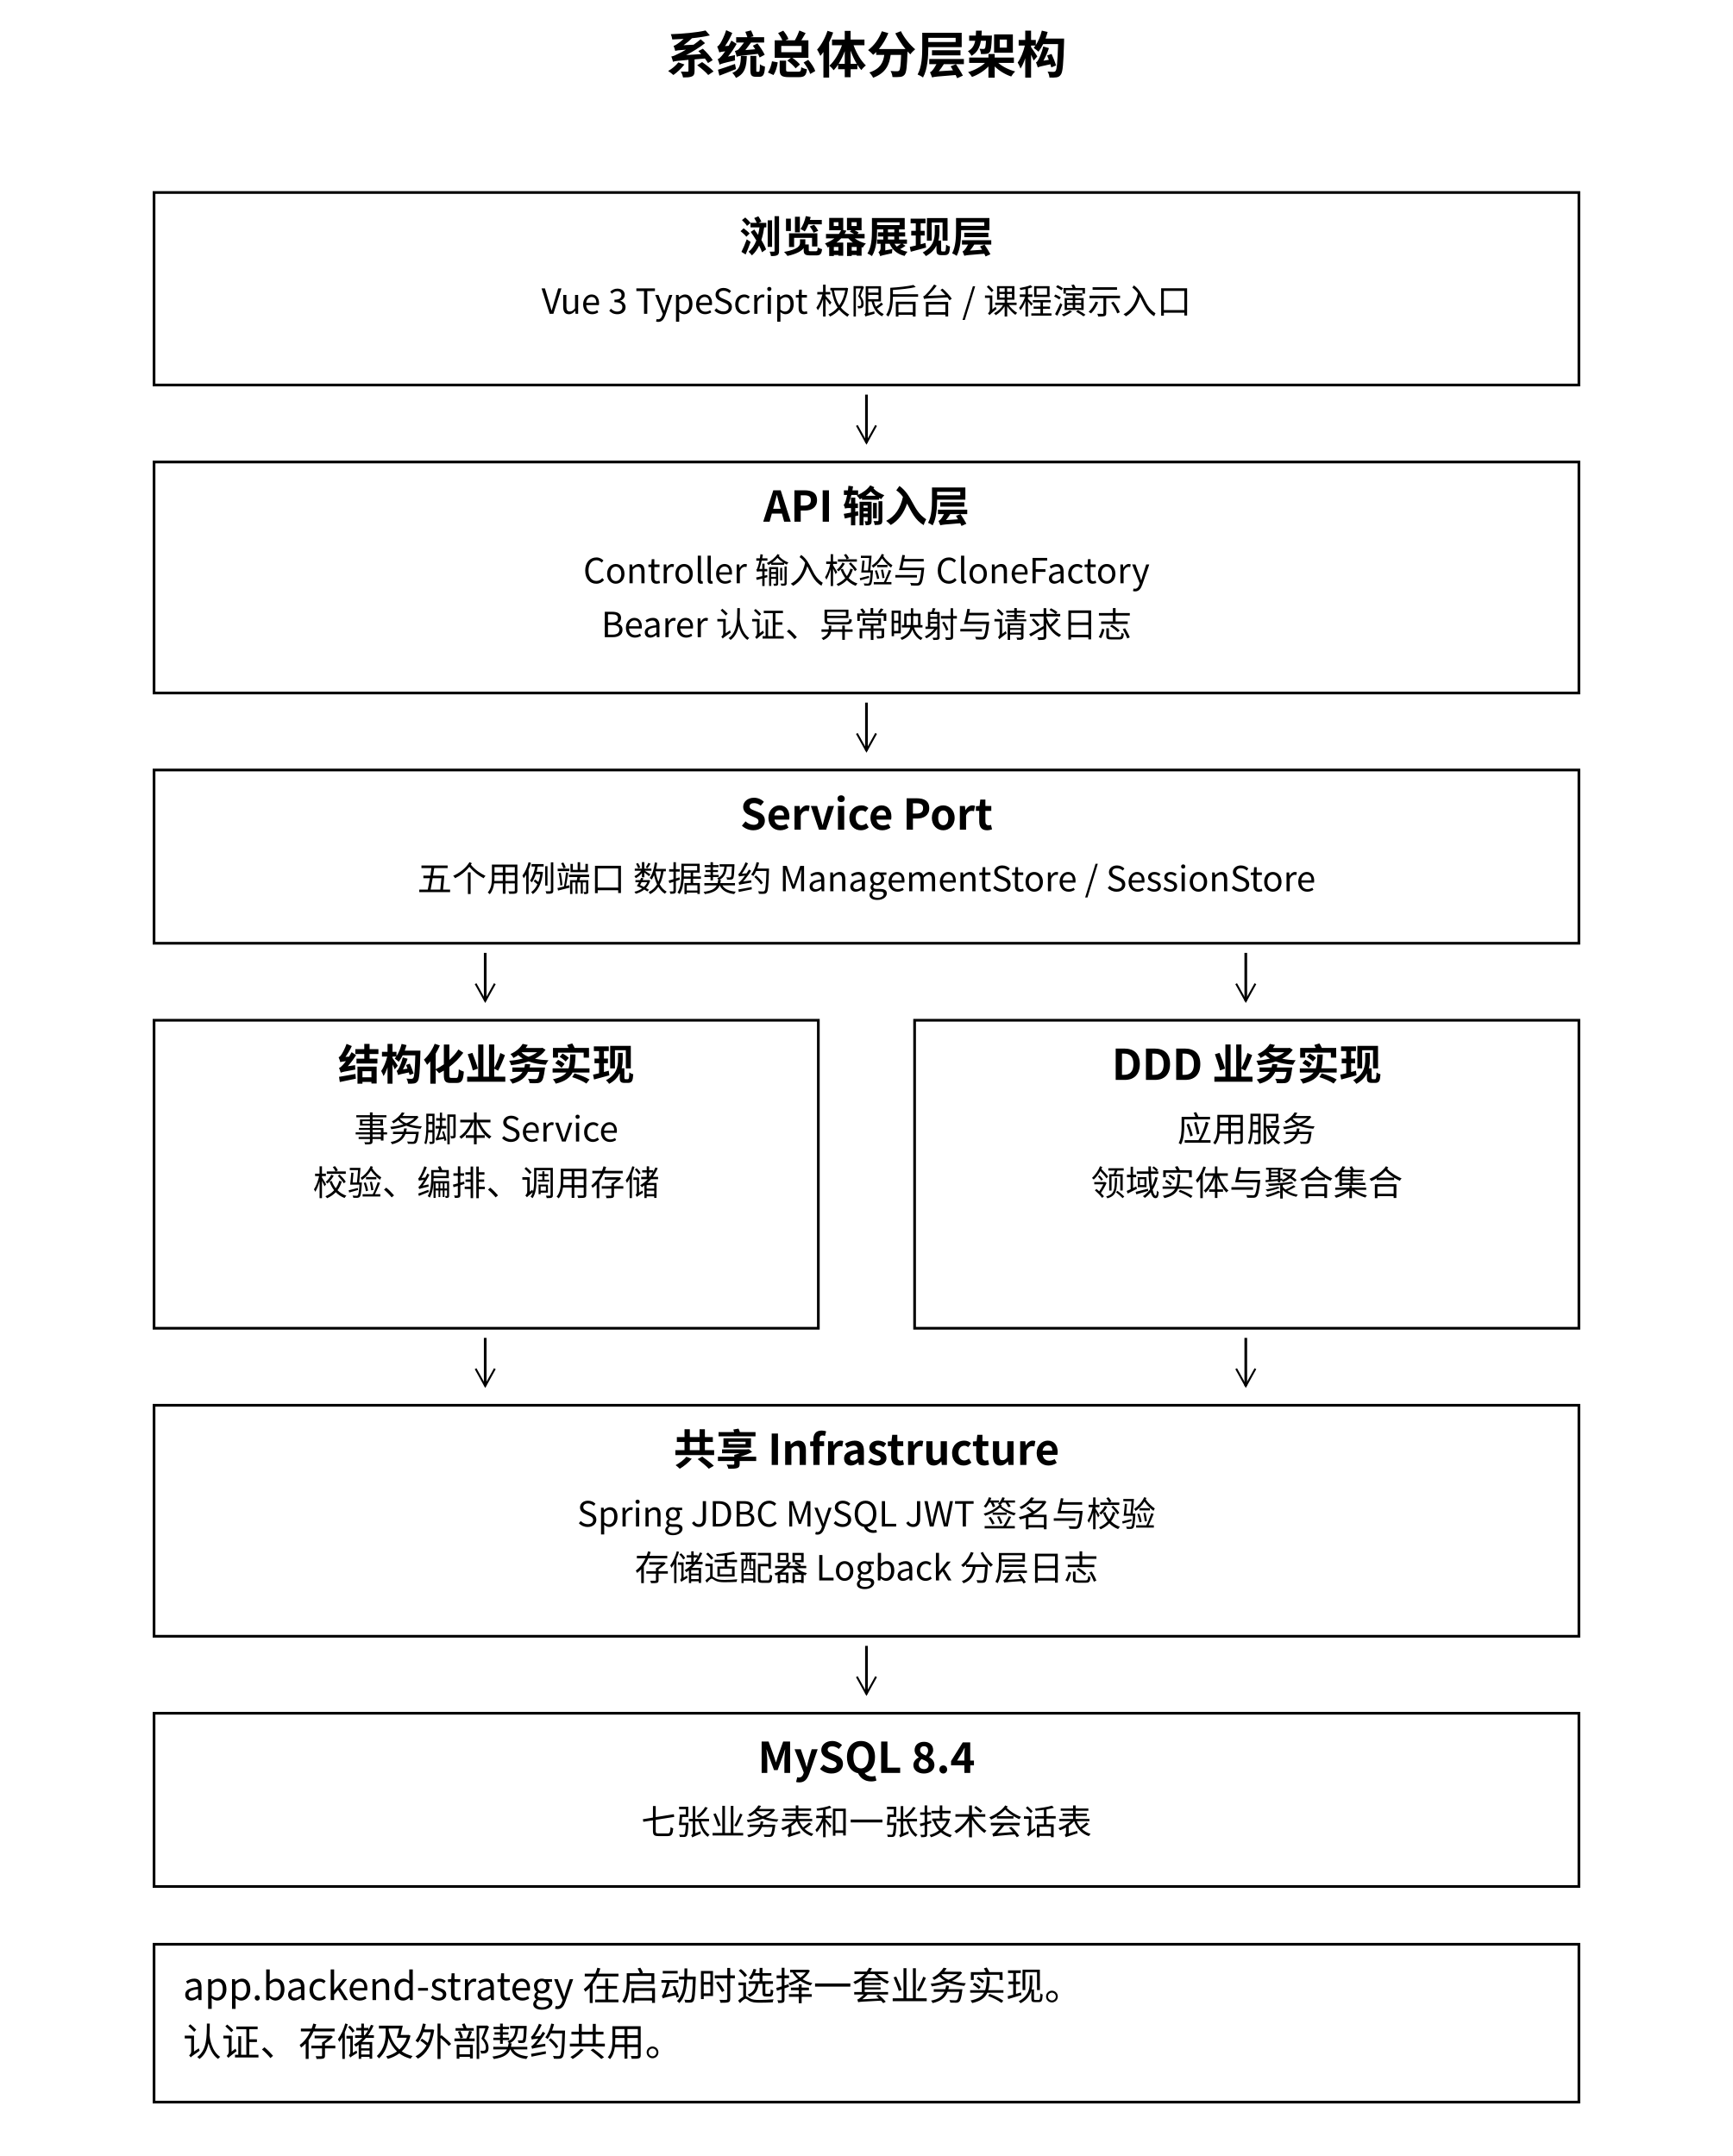
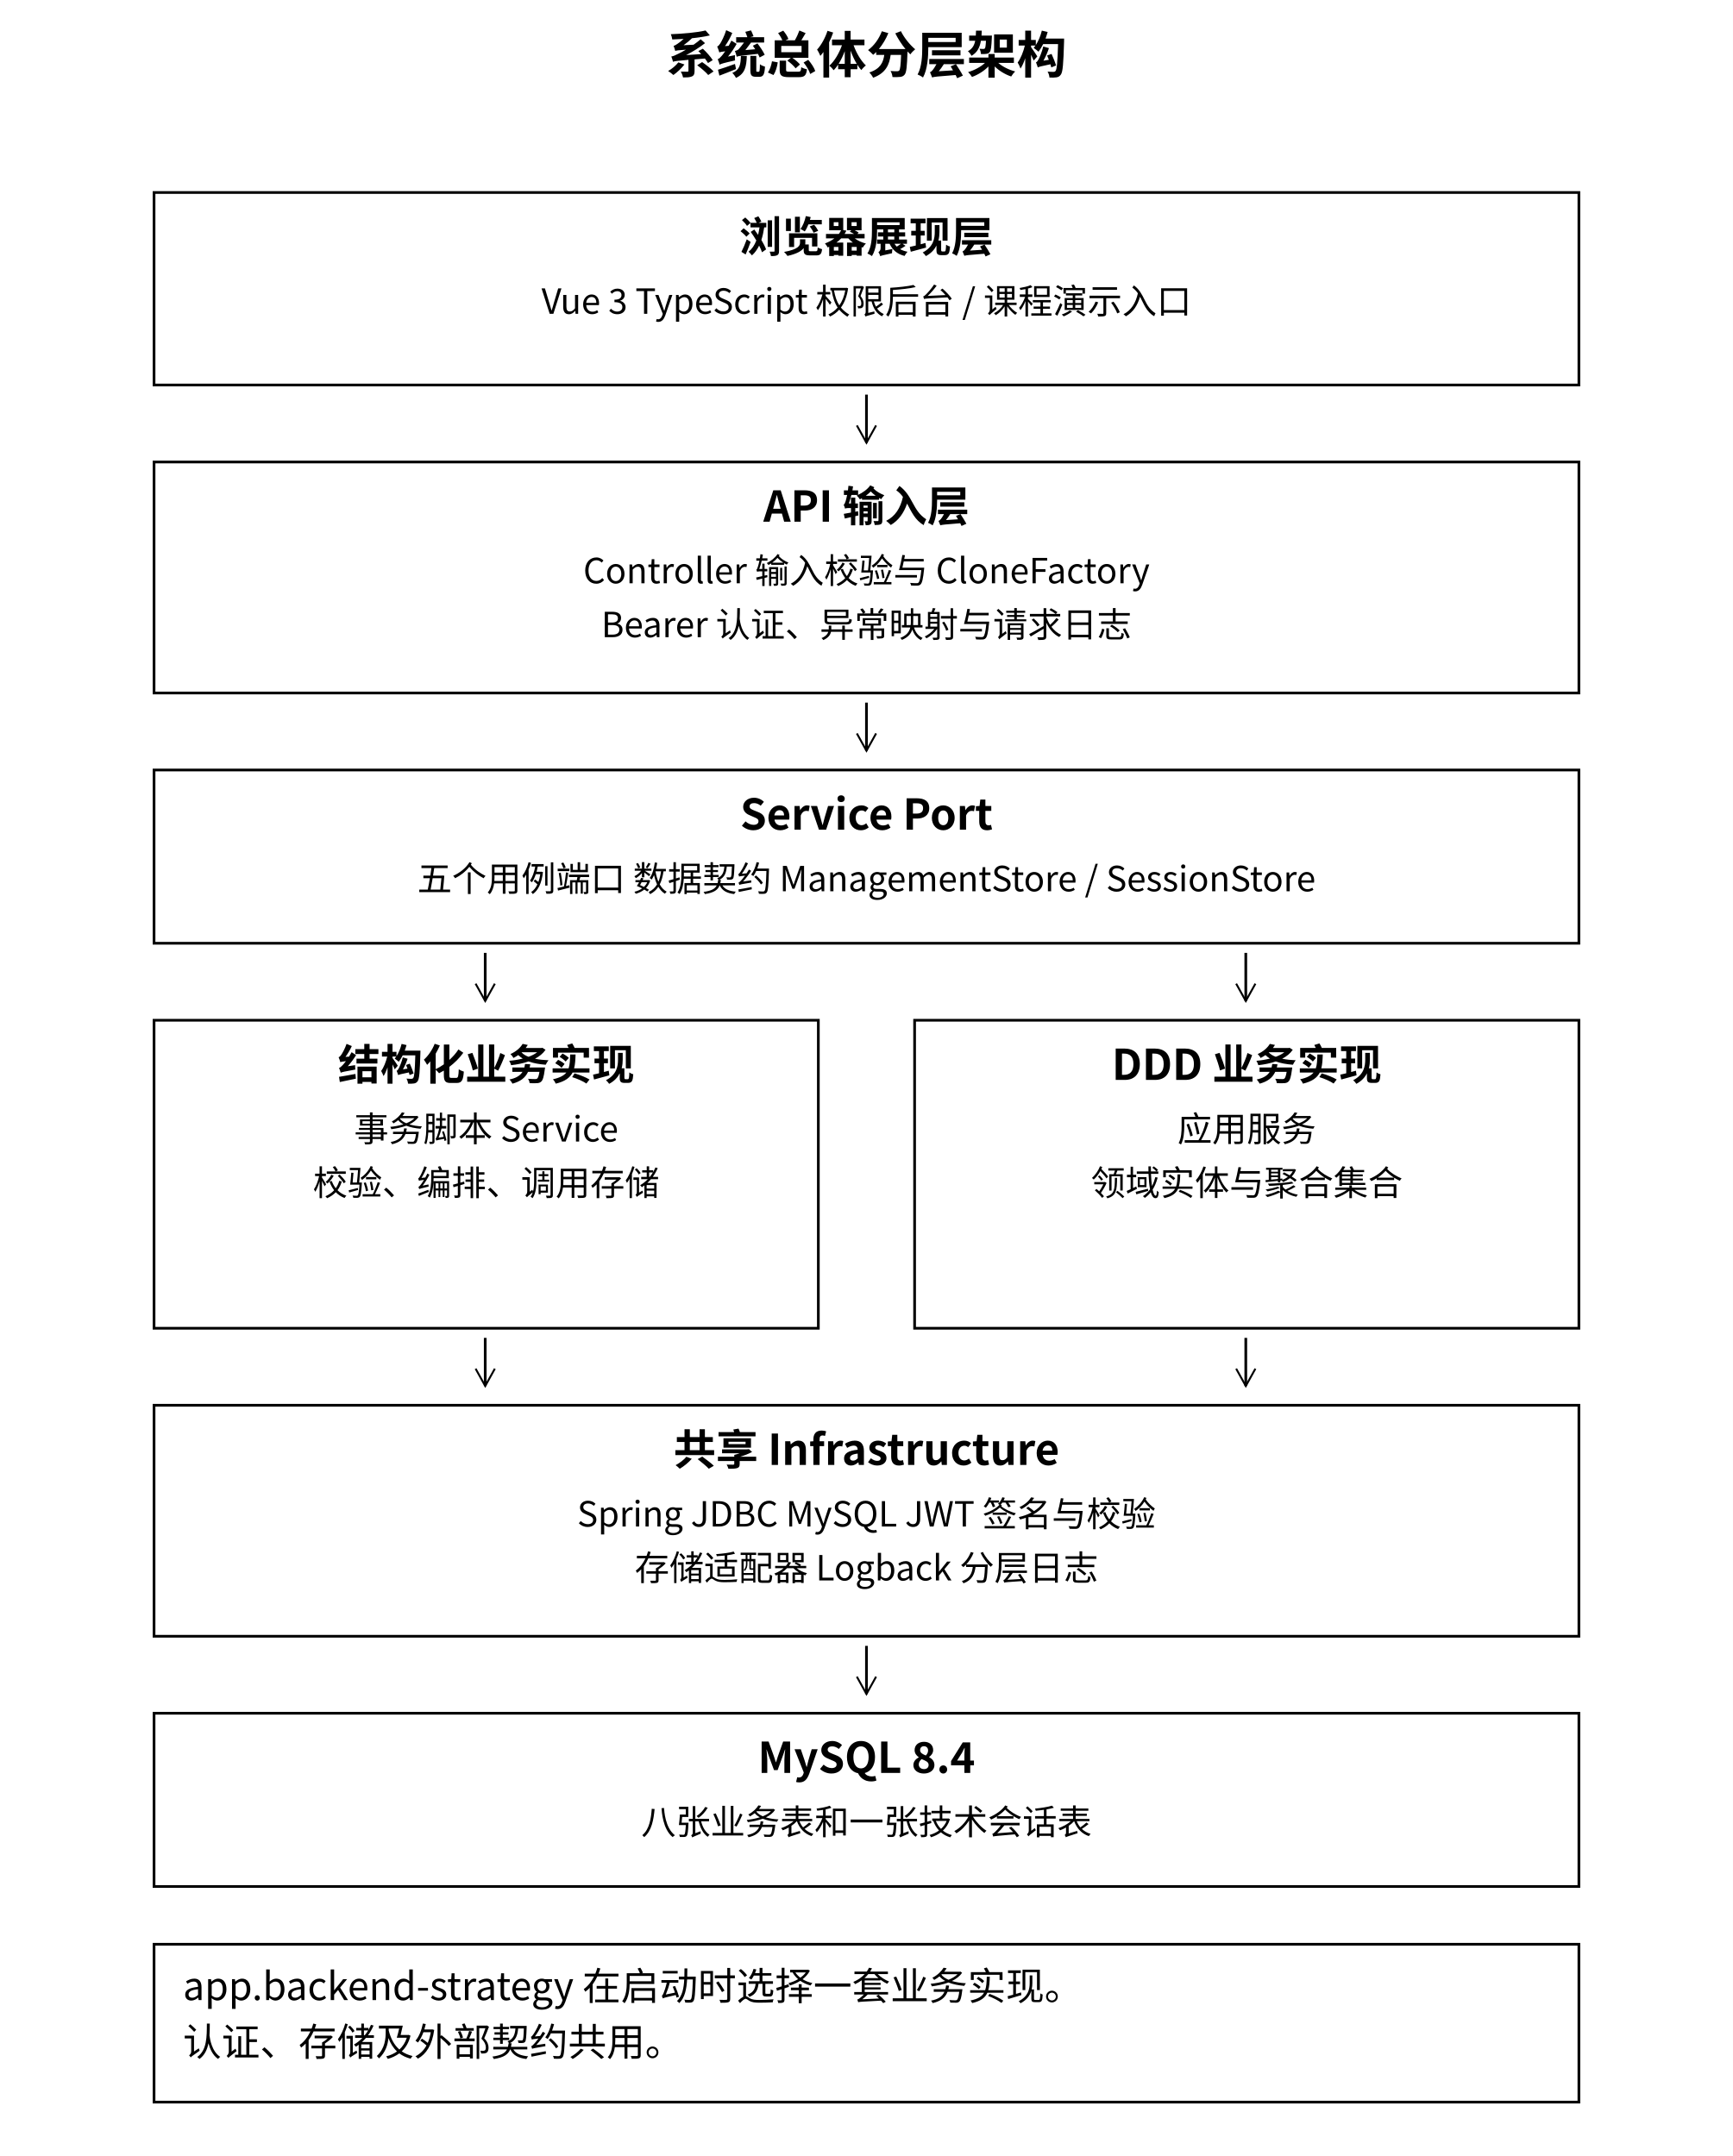
<svg xmlns="http://www.w3.org/2000/svg" width="900" height="1120" viewBox="0 0 900 1120">
  <style>text{font-family:'PingFang SC','Microsoft YaHei','Noto Sans CJK SC',system-ui,sans-serif;fill:black}</style>
  <defs>
    <marker id="open" markerWidth="12" markerHeight="12" refX="10" refY="6" orient="auto" markerUnits="userSpaceOnUse">
      <path d="M1,1 L10,6 L1,11" fill="none" stroke="black" />
    </marker>
    <marker id="filled" markerWidth="12" markerHeight="12" refX="10" refY="6" orient="auto" markerUnits="userSpaceOnUse">
      <path d="M1,1 L10,6 L1,11 Z" fill="black" />
    </marker>
    <marker id="triangle" markerWidth="16" markerHeight="16" refX="14" refY="8" orient="auto" markerUnits="userSpaceOnUse">
      <path d="M1,1 L14,8 L1,15 Z" fill="white" stroke="black" />
    </marker>
  </defs>
  <rect width="100%" height="100%" fill="white" />
  <text x="450.0" y="38" font-size="26" text-anchor="middle" font-weight="600">系统总体分层架构</text>
  <rect x="80" y="100" width="740" height="100" rx="0" fill="white" stroke="black" stroke-width="1.4" />
  <text x="450.0" y="131" font-size="22" text-anchor="middle" font-weight="600">浏览器展现层</text>
  <text x="450.0" y="163" font-size="18" text-anchor="middle" font-weight="400">Vue 3  TypeScript   权限后台 / 课程演示入口</text>
  <rect x="80" y="240" width="740" height="120" rx="0" fill="white" stroke="black" stroke-width="1.4" />
  <text x="450.0" y="271" font-size="22" text-anchor="middle" font-weight="600">API 输入层</text>
  <text x="450.0" y="303" font-size="18" text-anchor="middle" font-weight="400">Controller 输入校验与 CloneFactory</text>
  <text x="450.0" y="331" font-size="18" text-anchor="middle" font-weight="400">Bearer 认证、异常映射与请求日志</text>
  <rect x="80" y="400" width="740" height="90" rx="0" fill="white" stroke="black" stroke-width="1.4" />
  <text x="450.0" y="431" font-size="22" text-anchor="middle" font-weight="600">Service Port</text>
  <text x="450.0" y="463" font-size="18" text-anchor="middle" font-weight="400">五个用例端口  数据契约  ManagementStore / SessionStore</text>
  <rect x="80" y="530" width="345" height="160" rx="0" fill="white" stroke="black" stroke-width="1.4" />
  <text x="252.5" y="561" font-size="22" text-anchor="middle" font-weight="600">结构化业务实现</text>
  <text x="252.5" y="593" font-size="18" text-anchor="middle" font-weight="400">事务脚本 Service</text>
  <text x="252.5" y="621" font-size="18" text-anchor="middle" font-weight="400">校验、编排、调用存储</text>
  <rect x="475" y="530" width="345" height="160" rx="0" fill="white" stroke="black" stroke-width="1.4" />
  <text x="647.5" y="561" font-size="22" text-anchor="middle" font-weight="600">DDD 业务实现</text>
  <text x="647.5" y="593" font-size="18" text-anchor="middle" font-weight="400">应用服务</text>
  <text x="647.5" y="621" font-size="18" text-anchor="middle" font-weight="400">领域实体与聚合集合</text>
  <rect x="80" y="730" width="740" height="120" rx="0" fill="white" stroke="black" stroke-width="1.4" />
  <text x="450.0" y="761" font-size="22" text-anchor="middle" font-weight="600">共享 Infrastructure</text>
  <text x="450.0" y="793" font-size="18" text-anchor="middle" font-weight="400">Spring JDBC  MySQL   JWT 签名与校验</text>
  <text x="450.0" y="821" font-size="18" text-anchor="middle" font-weight="400">存储适配器  Logback 分层日志</text>
  <rect x="80" y="890" width="740" height="90" rx="0" fill="white" stroke="black" stroke-width="1.4" />
  <text x="450.0" y="921" font-size="22" text-anchor="middle" font-weight="600">MySQL 8.4</text>
-   <text x="450.0" y="953" font-size="18" text-anchor="middle" font-weight="400">七张业务表和一张技术会话表</text>
+   <text x="450.0" y="953" font-size="18" text-anchor="middle" font-weight="400">八张业务表和一张技术会话表</text>
  <path d="M 450,205 L 450,230" fill="none" stroke="black" stroke-width="1.4" marker-end="url(#open)" />
  <path d="M 450,365 L 450,390" fill="none" stroke="black" stroke-width="1.4" marker-end="url(#open)" />
  <path d="M 450,855 L 450,880" fill="none" stroke="black" stroke-width="1.4" marker-end="url(#open)" />
  <path d="M 252,495 L 252,520" fill="none" stroke="black" stroke-width="1.4" marker-end="url(#open)" />
  <path d="M 252,695 L 252,720" fill="none" stroke="black" stroke-width="1.4" marker-end="url(#open)" />
  <path d="M 647,495 L 647,520" fill="none" stroke="black" stroke-width="1.4" marker-end="url(#open)" />
  <path d="M 647,695 L 647,720" fill="none" stroke="black" stroke-width="1.4" marker-end="url(#open)" />
  <rect x="80" y="1010" width="740" height="82" rx="0" fill="white" stroke="black" stroke-width="1.4" />
  <text x="95" y="1039" font-size="20" text-anchor="start" font-weight="400">app.backend-strategy 在启动时选择一套业务实现。</text>
  <text x="95" y="1068" font-size="20" text-anchor="start" font-weight="400">认证、存储及外部契约共用。</text>
</svg>
